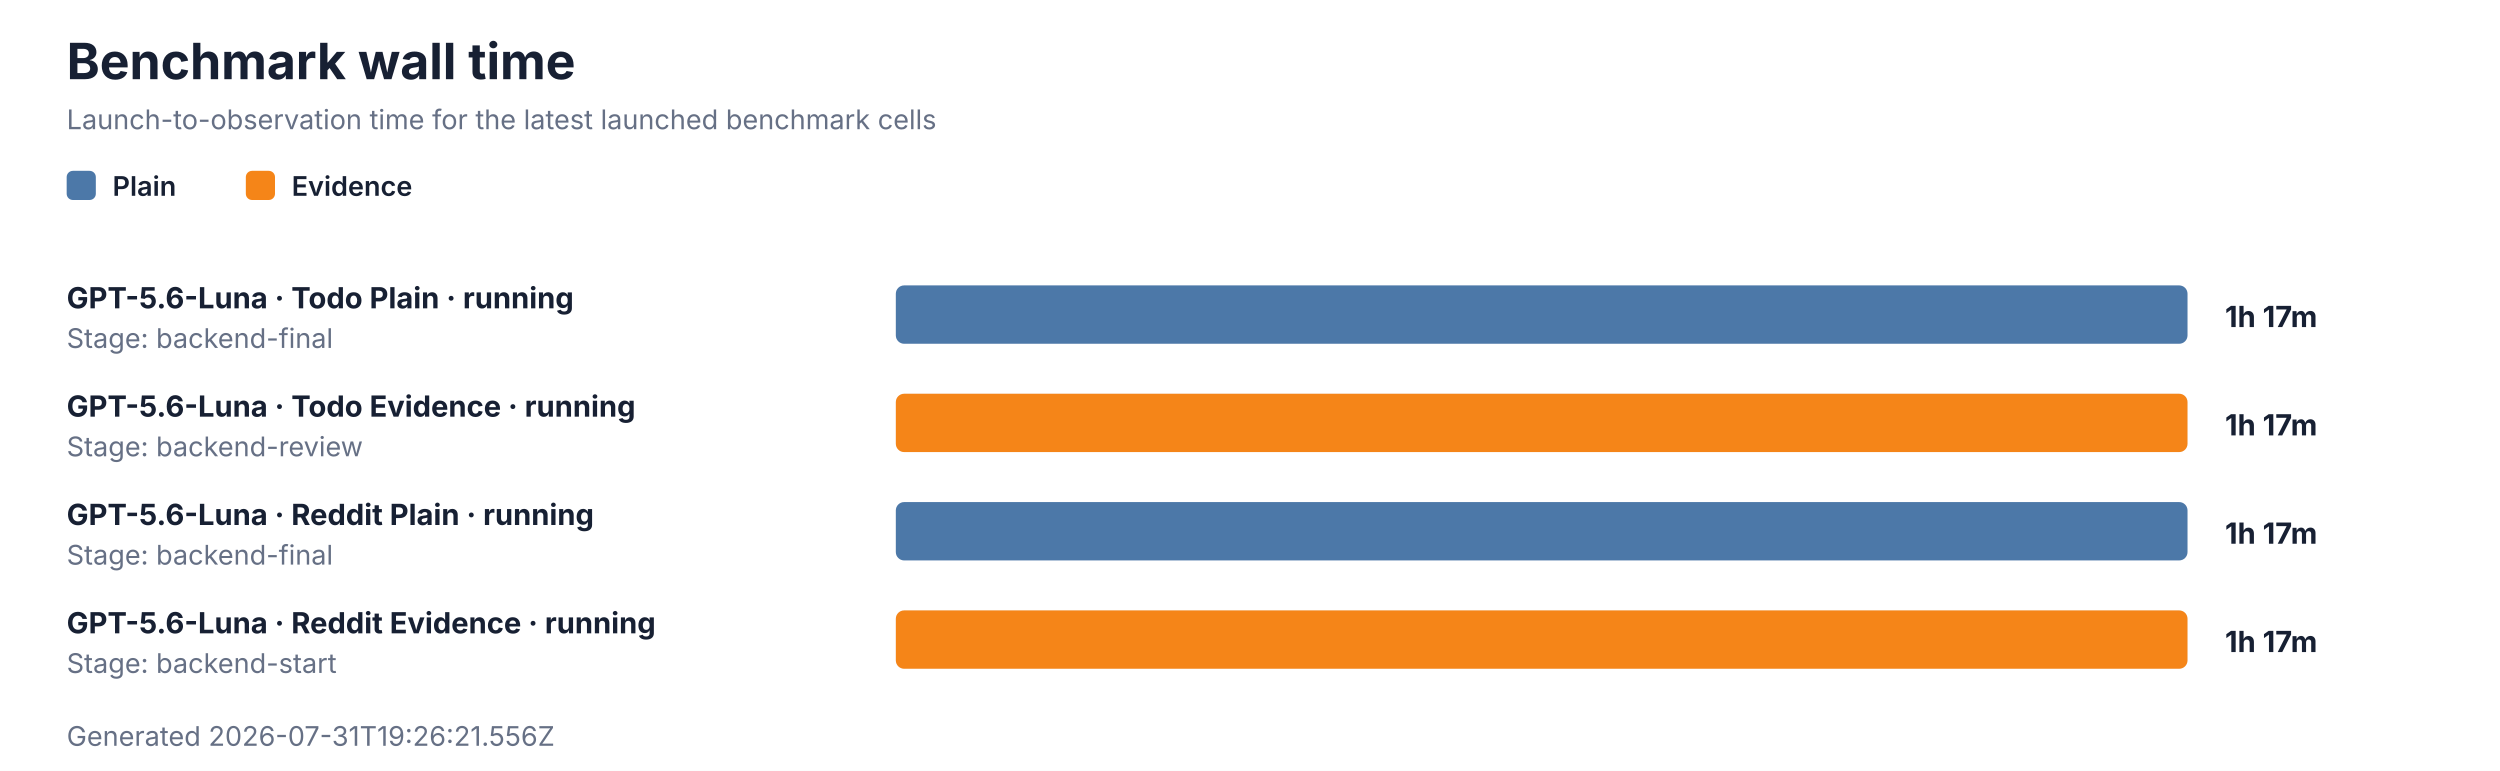
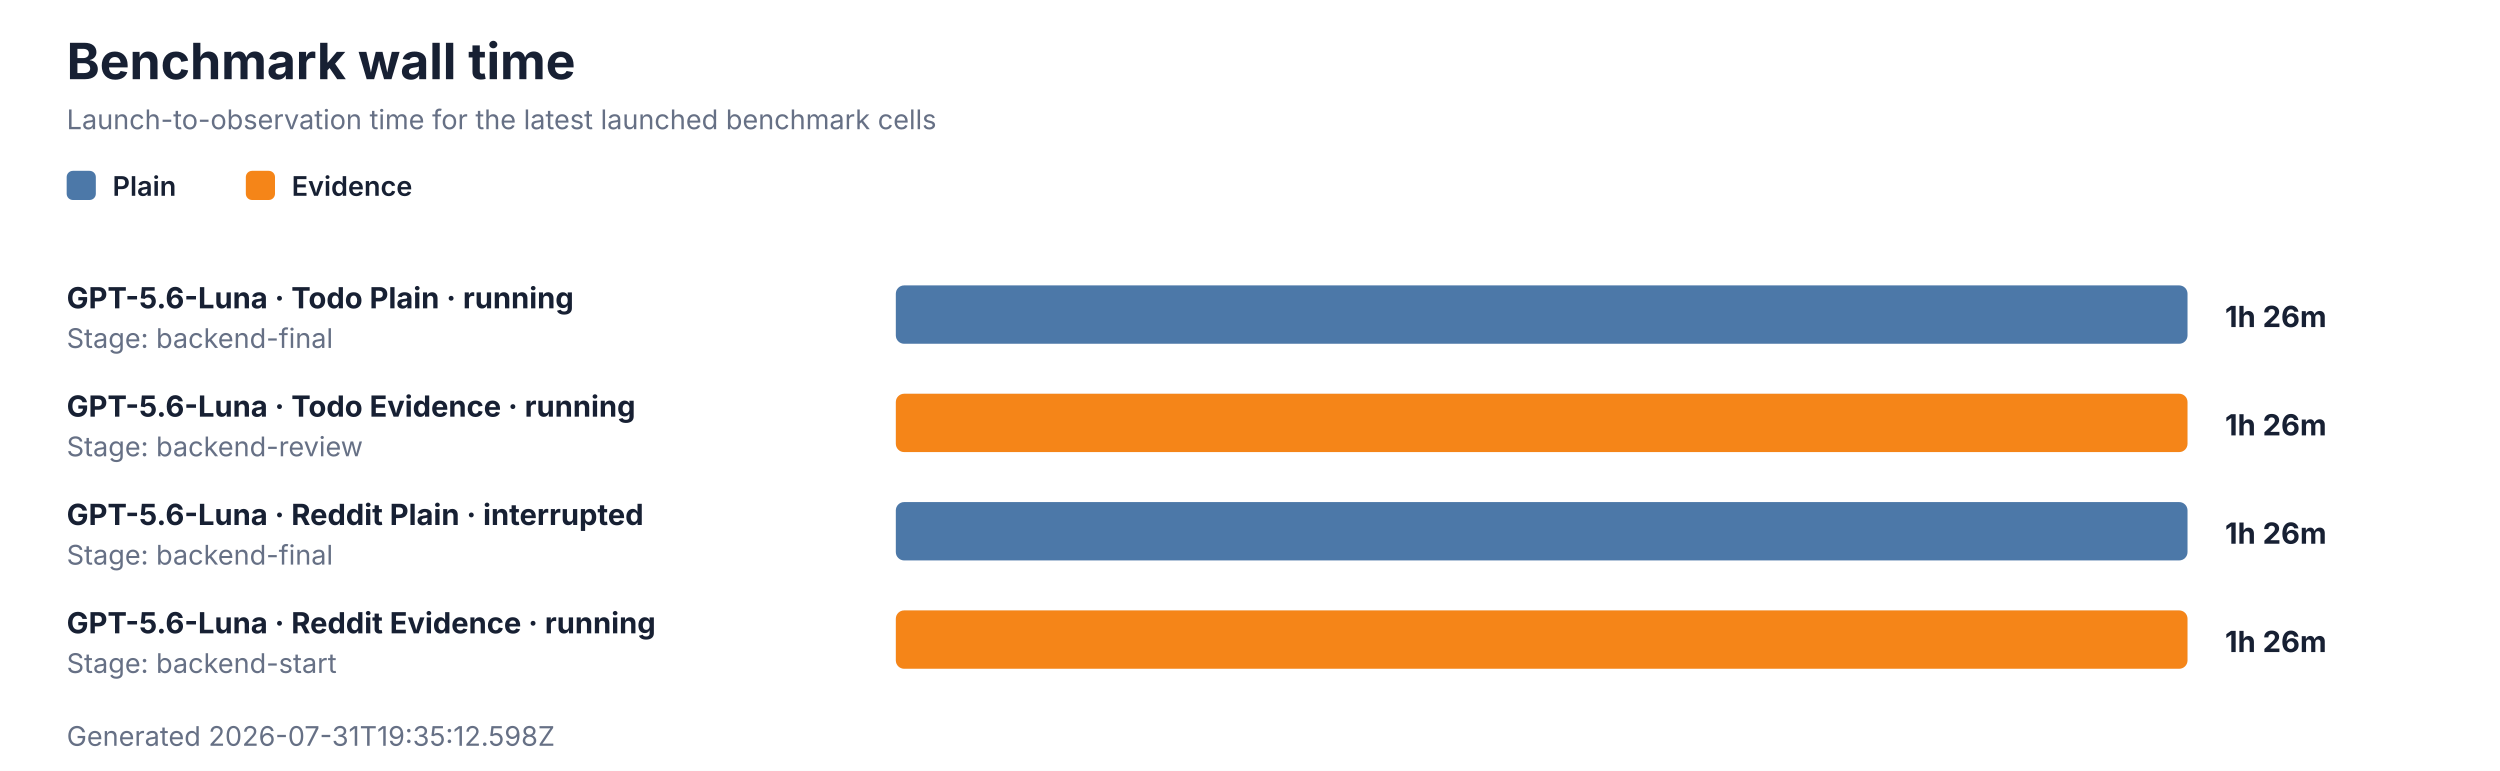
<svg xmlns="http://www.w3.org/2000/svg" role="img" aria-labelledby="title description" viewBox="0 0 1200 370" width="1200" height="370">
  <style>
  text { font-family: Inter, ui-sans-serif, system-ui, -apple-system, BlinkMacSystemFont, 'Segoe UI', sans-serif; fill: #172033; }
  .title { font-size: 24px; font-weight: 700; }
  .subtitle, .stage, .generated { font-size: 13px; fill: #667085; }
  .label { font-size: 14px; font-weight: 650; }
  .value { font-size: 14px; font-weight: 700; }
  .legend { font-size: 13px; font-weight: 600; }
  .empty { font-size: 15px; fill: #667085; }
  .track { fill: #eef1f6; }
</style>
  <rect width="1200" height="370" fill="#ffffff" />
  <text x="32" y="38" class="title">Benchmark wall time</text>
  <text x="32" y="62" class="subtitle">Launch-to-observation time for the latest launched benchmark cells</text>
  <rect x="32" y="82" width="14" height="14" rx="3" fill="#4c78a8" />
  <text x="54" y="94" class="legend">Plain</text>
  <rect x="118" y="82" width="14" height="14" rx="3" fill="#f58518" />
  <text x="140" y="94" class="legend">Evidence</text>
  <text x="32" y="148" class="label">GPT-5.6-Luna · Todo Plain · running</text>
  <text x="32" y="167" class="stage">Stage: backend-final</text>
  <rect x="430" y="137" width="620" height="28" rx="4" class="track" />
  <rect x="430" y="137" width="620" height="28" rx="4" fill="#4c78a8" />
-   <text x="1068" y="157" class="value">1h 17m</text>
+   <text x="1068" y="157" class="value">1h 26m</text>
  <text x="32" y="200" class="label">GPT-5.6-Luna · Todo Evidence · running</text>
  <text x="32" y="219" class="stage">Stage: backend-review</text>
  <rect x="430" y="189" width="620" height="28" rx="4" class="track" />
  <rect x="430" y="189" width="620" height="28" rx="4" fill="#f58518" />
-   <text x="1068" y="209" class="value">1h 17m</text>
-   <text x="32" y="252" class="label">GPT-5.6-Luna · Reddit Plain · running</text>
+   <text x="1068" y="209" class="value">1h 26m</text>
+   <text x="32" y="252" class="label">GPT-5.6-Luna · Reddit Plain · interrupted</text>
  <text x="32" y="271" class="stage">Stage: backend-final</text>
  <rect x="430" y="241" width="620" height="28" rx="4" class="track" />
  <rect x="430" y="241" width="620" height="28" rx="4" fill="#4c78a8" />
-   <text x="1068" y="261" class="value">1h 17m</text>
+   <text x="1068" y="261" class="value">1h 26m</text>
  <text x="32" y="304" class="label">GPT-5.6-Luna · Reddit Evidence · running</text>
  <text x="32" y="323" class="stage">Stage: backend-start</text>
  <rect x="430" y="293" width="620" height="28" rx="4" class="track" />
  <rect x="430" y="293" width="620" height="28" rx="4" fill="#f58518" />
-   <text x="1068" y="313" class="value">1h 17m</text>
-   <text x="32" y="358" class="generated">Generated 2026-07-31T19:26:21.556Z</text>
+   <text x="1068" y="313" class="value">1h 26m</text>
+   <text x="32" y="358" class="generated">Generated 2026-07-31T19:35:12.598Z</text>
</svg>
